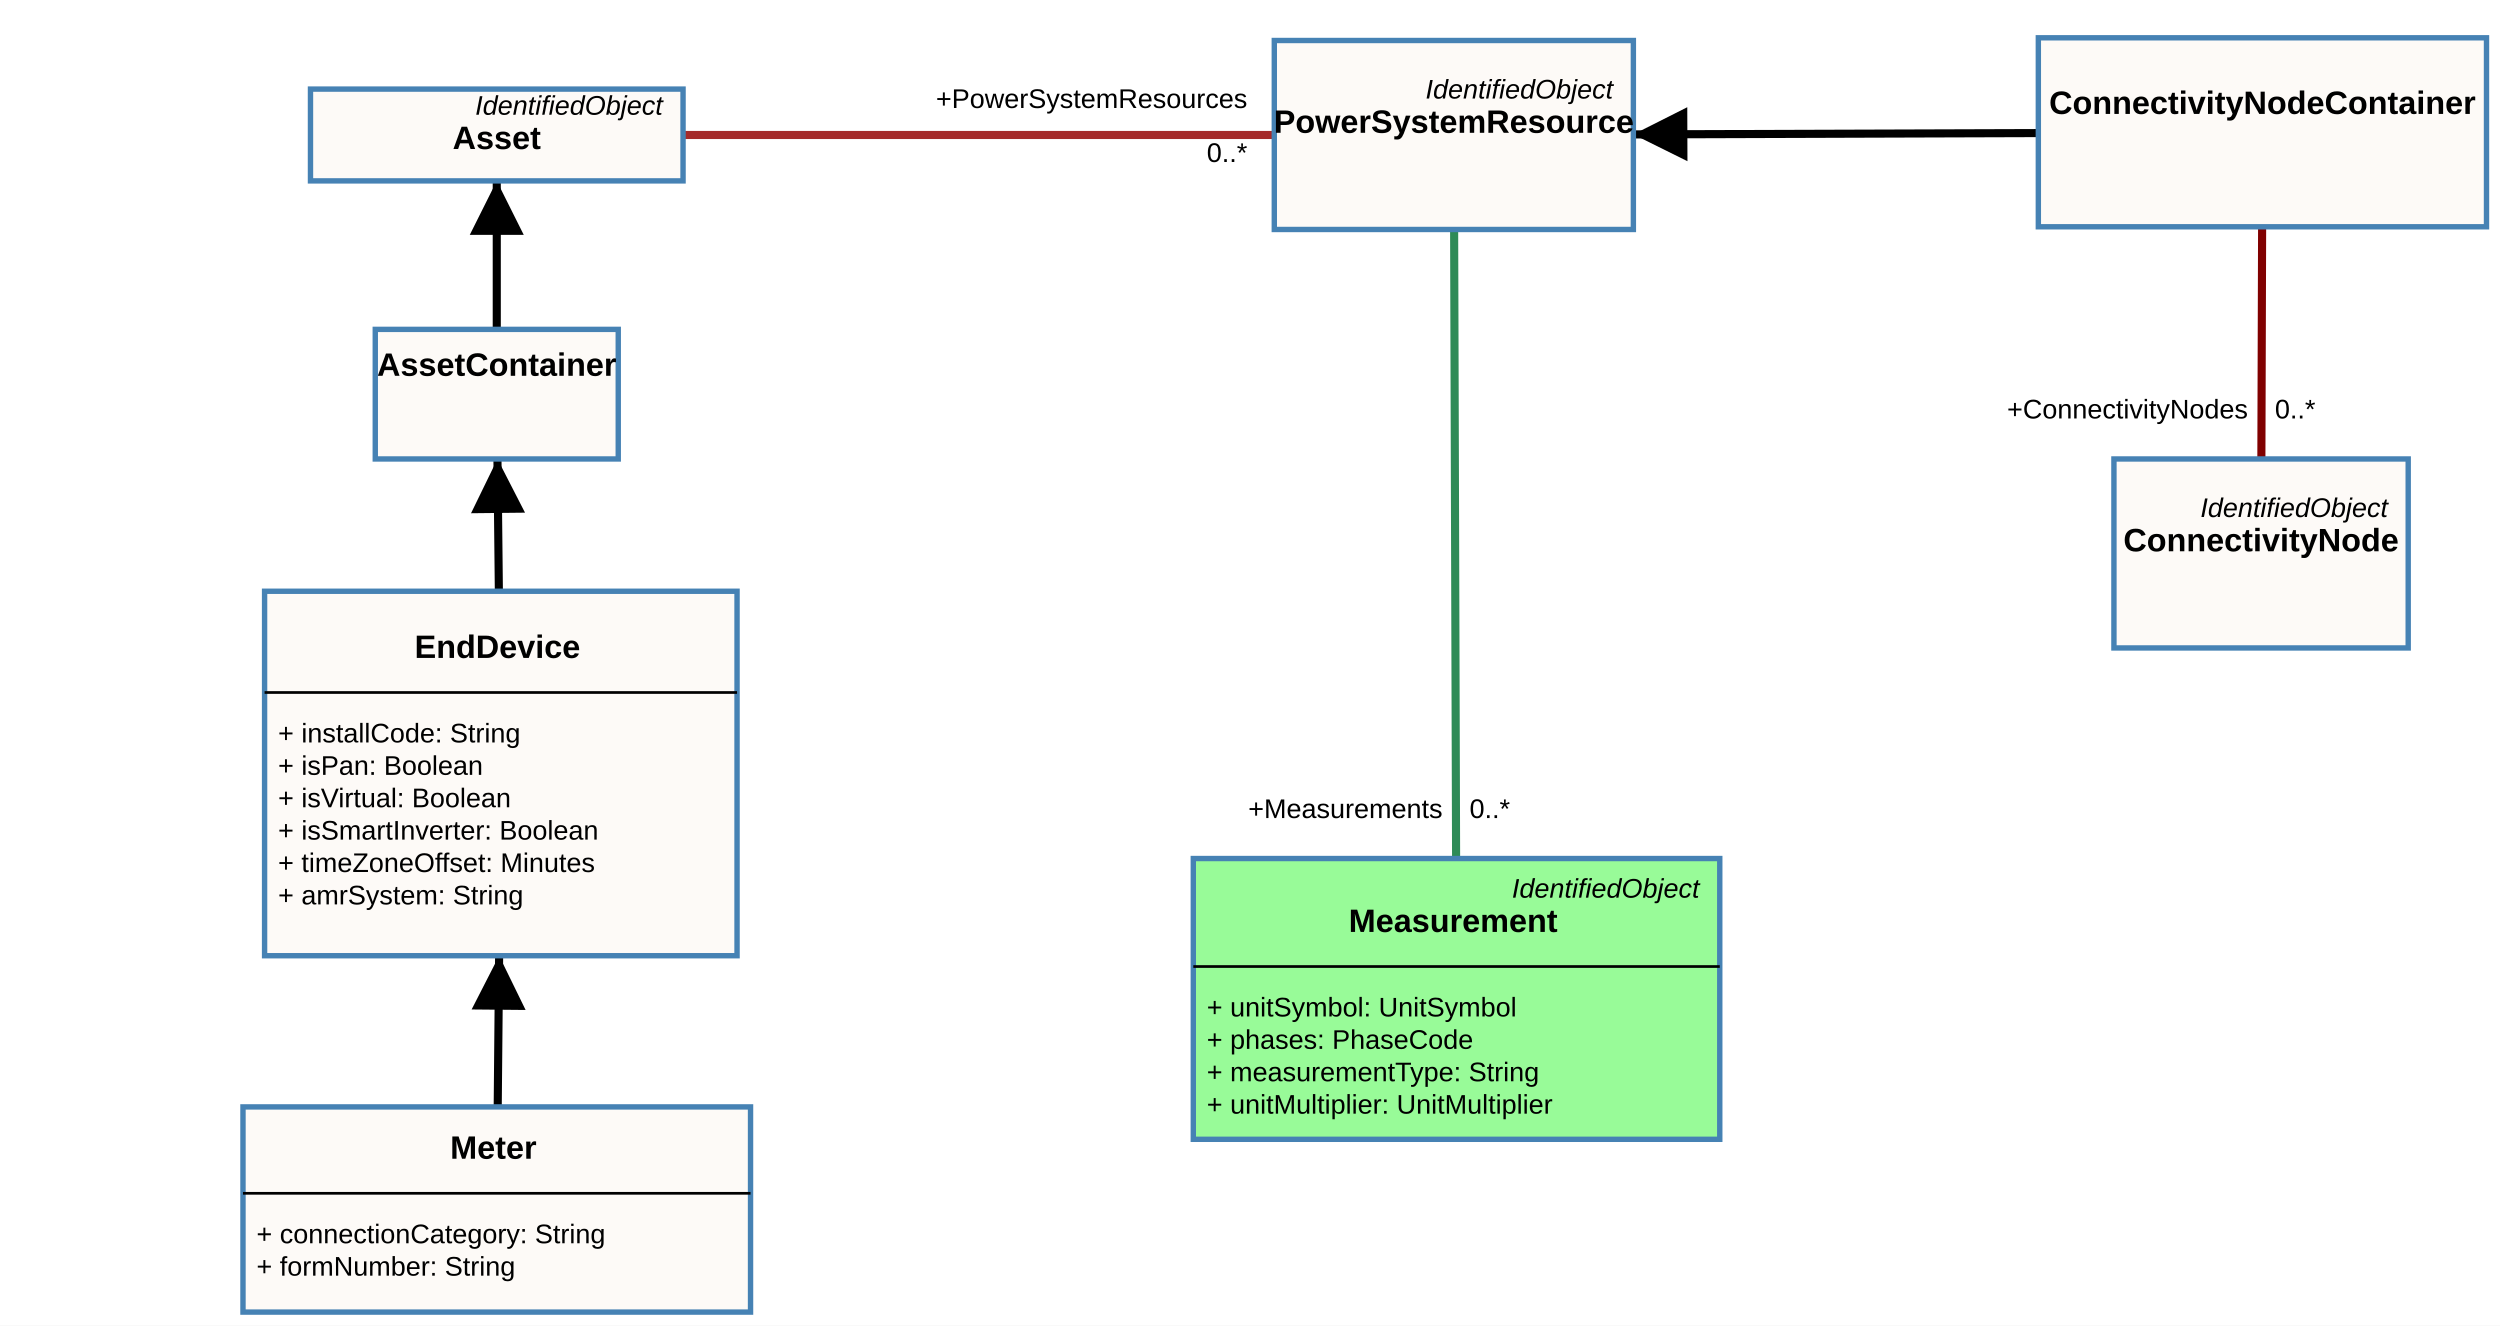
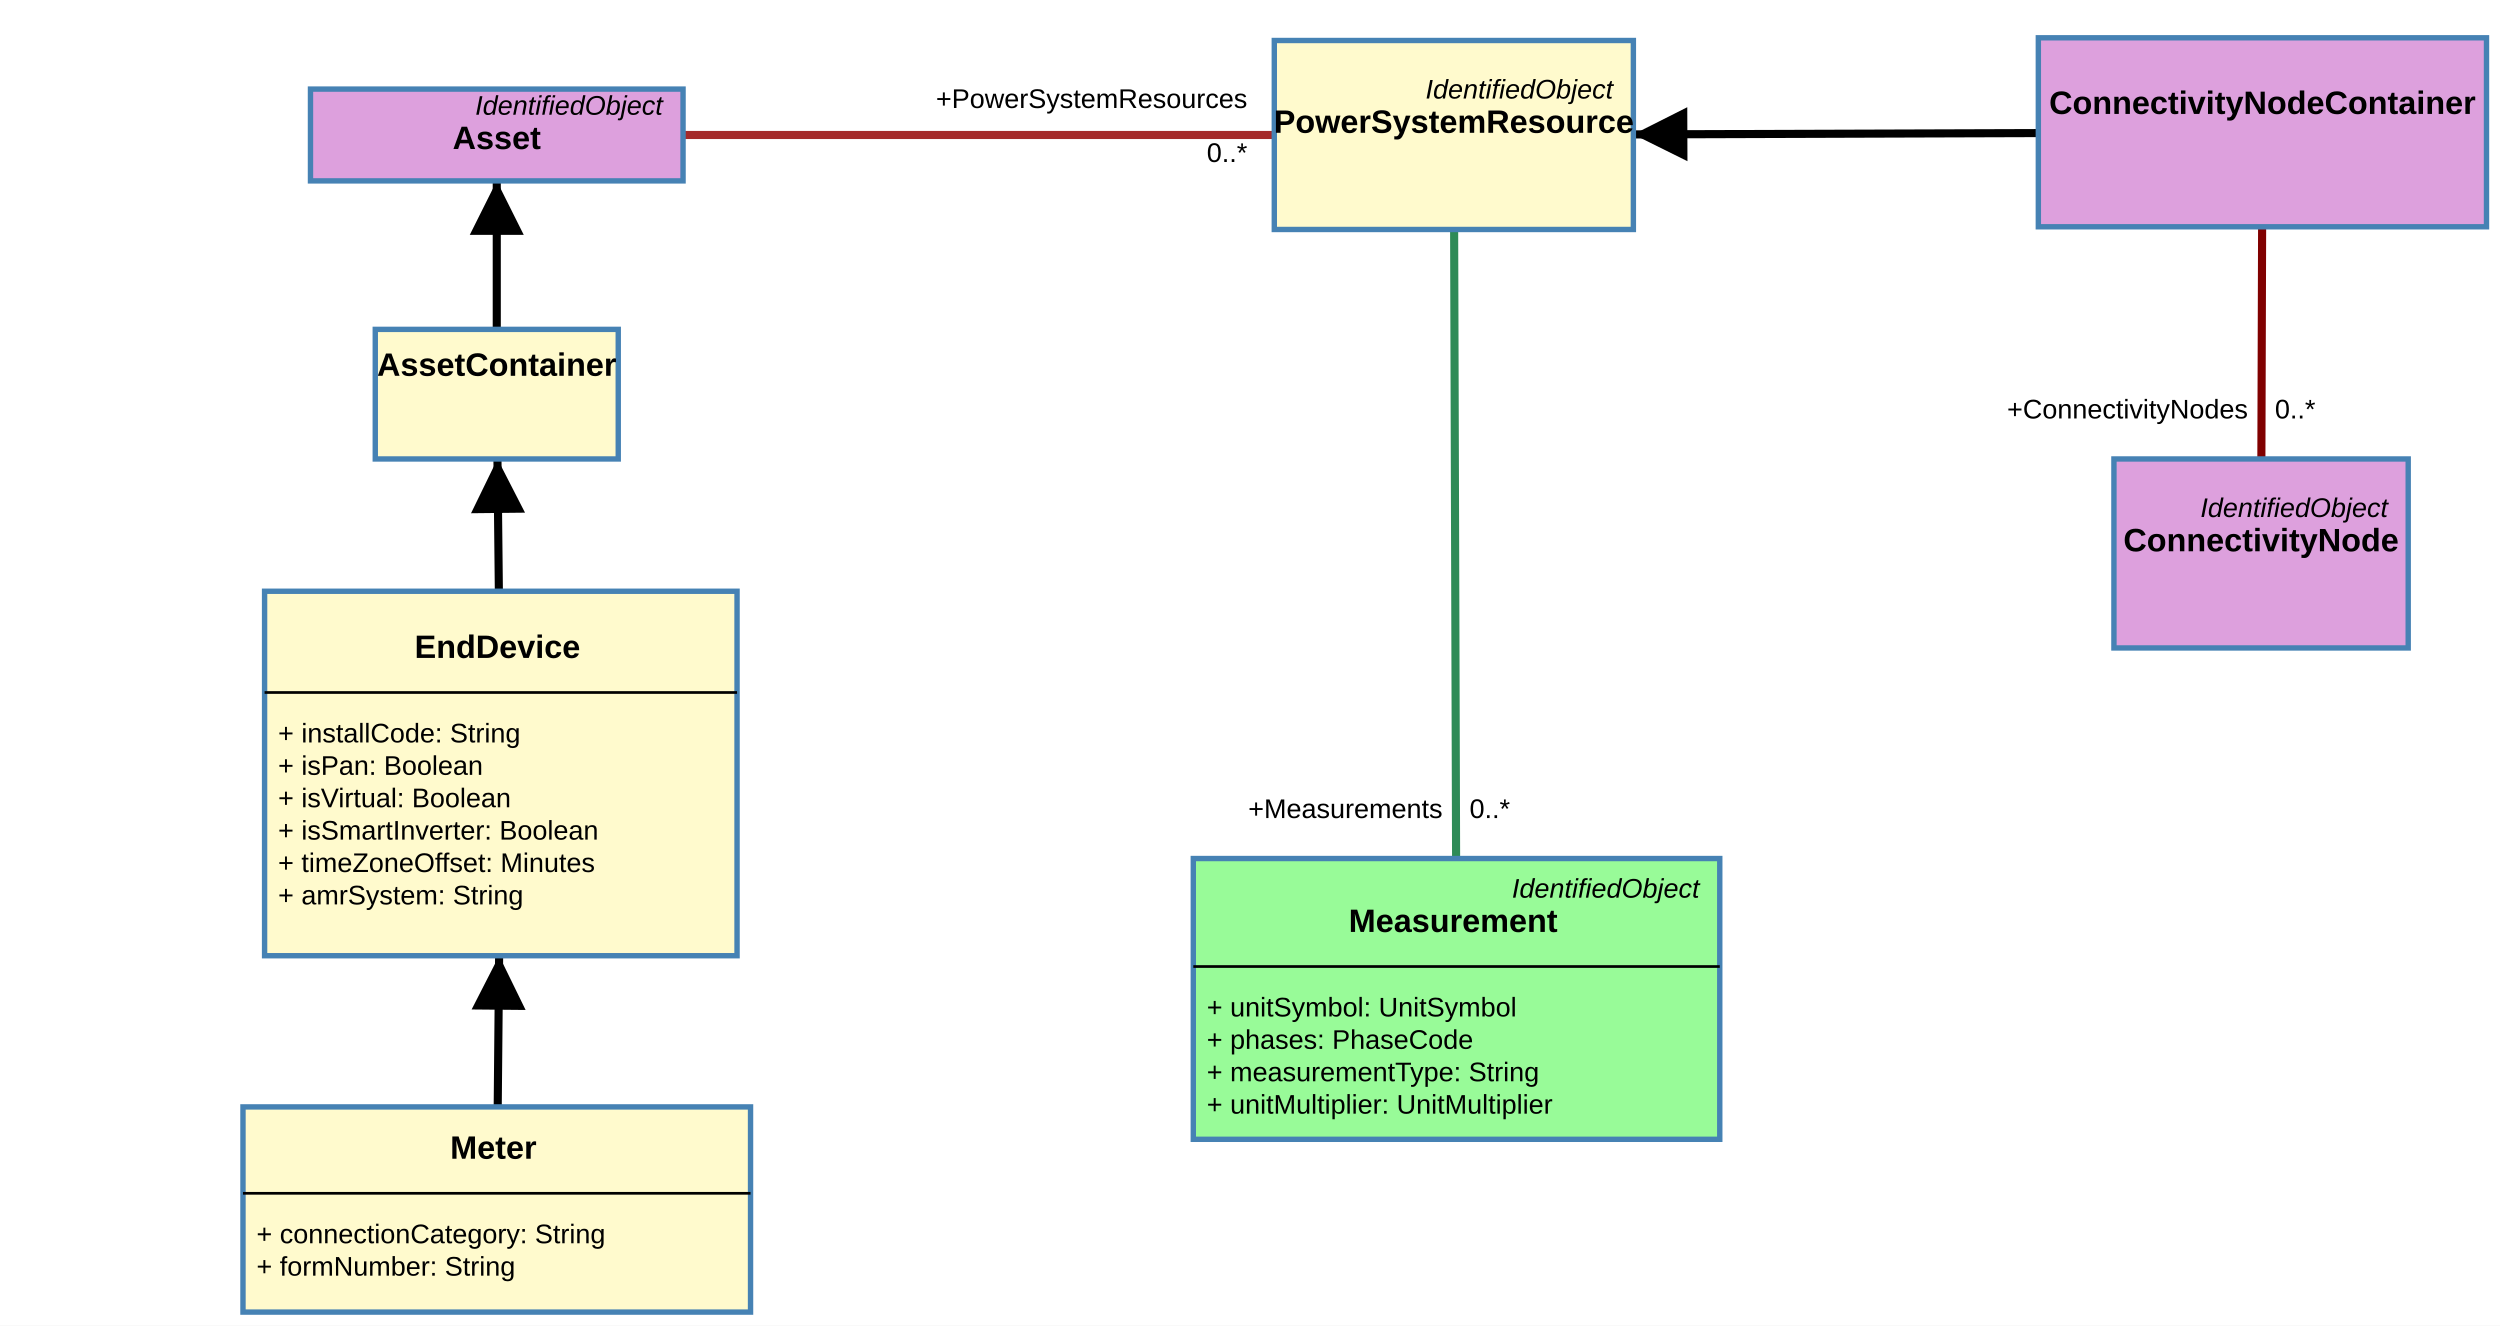
<svg xmlns="http://www.w3.org/2000/svg" width="926" height="491">
  <rect width="100%" height="100%" fill="white" />
  <g class="zoom-group">
    <defs>
      <marker id="arrowhead" viewBox="-0 -5 10 10" refX="5" refY="0" orient="auto" markerWidth="10" markerHeight="10" xoverflow="visible">
        <path d="M 0,-5 L 10 ,0 L 0,5" fill="black" style="stroke: none;" />
      </marker>
    </defs>
    <line class="link" x1="837.5" y1="205" x2="838" y2="49" stroke="#800000" stroke-width="3" />
    <line class="link" x1="838" y1="49" x2="538.5" y2="50" stroke="#000000" stroke-width="3" marker-end="url(#arrowhead)" />
    <line class="link" x1="538.5" y1="50" x2="539.5" y2="370" stroke="#2e8b57" stroke-width="3" />
    <line class="link" x1="184" y1="448" x2="185.5" y2="286.5" stroke="#000000" stroke-width="3" marker-end="url(#arrowhead)" />
    <line class="link" x1="184" y1="146" x2="184" y2="50" stroke="#000000" stroke-width="3" marker-end="url(#arrowhead)" />
    <line class="link" x1="185.5" y1="286.5" x2="184" y2="146" stroke="#000000" stroke-width="3" marker-end="url(#arrowhead)" />
    <line class="link" x1="184" y1="50" x2="538.5" y2="50" stroke="#a52a2a" stroke-width="3" />
    <line class="arrow" x2="615" y2="49.745" x1="838" y1="49" stroke="#000000" stroke-width="2" marker-end="url(#arrowhead)" />
    <line class="arrow" x2="184.78" y2="364" x1="184" y1="448" stroke="#000000" stroke-width="2" marker-end="url(#arrowhead)" />
    <line class="arrow" x2="184" y2="77" x1="184" y1="146" stroke="#000000" stroke-width="2" marker-end="url(#arrowhead)" />
    <line class="arrow" x2="184.363" y2="179.999" x1="185.5" y1="286.5" stroke="#000000" stroke-width="2" marker-end="url(#arrowhead)" />
    <g class="draggable" transform="translate(472, 15)">
-       <rect class="box" width="133" height="70" style="fill: #fdfaf7; stroke: steelblue; stroke-width: 2px; cursor: move;" />
+       <rect class="box" width="133" height="70" style="fill: #fffacd; stroke: steelblue; stroke-width: 2px; cursor: move;" />
      <text x="0" y="0" text-anchor="start" font-size="10px">
        <tspan x="128" y="18" dy=".35em" text-anchor="end" style="font-family: Arial, sans-serif; font-weight: 400; font-style: italic; fill: black; font-size: 10px; pointer-events: none;">IdentifiedObject</tspan>
        <tspan x="66.5" y="30" dy=".35em" text-anchor="middle" style="font-family: Arial, sans-serif; font-weight: 700; font-style: normal; fill: black; font-size: 12px; pointer-events: none;">PowerSystemResource</tspan>
      </text>
    </g>
    <g class="draggable" transform="translate(783, 170)">
-       <rect class="box" width="109" height="70" style="fill: #fdfaf7; stroke: steelblue; stroke-width: 2px; cursor: move;" />
+       <rect class="box" width="109" height="70" style="fill: #dda0dd; stroke: steelblue; stroke-width: 2px; cursor: move;" />
      <text x="0" y="0" text-anchor="start" font-size="10px">
        <tspan x="104" y="18" dy=".35em" text-anchor="end" style="font-family: Arial, sans-serif; font-weight: 400; font-style: italic; fill: black; font-size: 10px; pointer-events: none;">IdentifiedObject</tspan>
        <tspan x="54.5" y="30" dy=".35em" text-anchor="middle" style="font-family: Arial, sans-serif; font-weight: 700; font-style: normal; fill: black; font-size: 12px; pointer-events: none;">ConnectivityNode</tspan>
      </text>
    </g>
    <g class="draggable" transform="translate(755, 14)">
-       <rect class="box" width="166" height="70" style="fill: #fdfaf7; stroke: steelblue; stroke-width: 2px; cursor: move;" />
+       <rect class="box" width="166" height="70" style="fill: #dda0dd; stroke: steelblue; stroke-width: 2px; cursor: move;" />
      <text x="0" y="0" text-anchor="start" font-size="10px">
        <tspan x="83" y="24" dy=".35em" text-anchor="middle" style="font-family: Arial, sans-serif; font-weight: 700; font-style: normal; fill: black; font-size: 12px; pointer-events: none;">ConnectivityNodeContainer</tspan>
      </text>
    </g>
    <g class="draggable" transform="translate(442, 318)">
      <rect class="box" width="195" height="104" style="fill: #98fb98; stroke: steelblue; stroke-width: 2px; cursor: move;" />
      <text x="0" y="0" text-anchor="start" font-size="10px">
        <tspan x="190" y="11" dy=".35em" text-anchor="end" style="font-family: Arial, sans-serif; font-weight: 400; font-style: italic; fill: black; font-size: 10px; pointer-events: none;">IdentifiedObject</tspan>
        <tspan x="97.5" y="23" dy=".35em" text-anchor="middle" style="font-family: Arial, sans-serif; font-weight: 700; font-style: normal; fill: black; font-size: 12px; pointer-events: none;">Measurement</tspan>
        <tspan x="5" y="55" dy=".35em" text-anchor="start" style="font-family: Arial, sans-serif; font-weight: 400; font-style: normal; fill: black; font-size: 10px; pointer-events: none;">+   unitSymbol: UnitSymbol</tspan>
        <tspan x="5" y="67" dy=".35em" text-anchor="start" style="font-family: Arial, sans-serif; font-weight: 400; font-style: normal; fill: black; font-size: 10px; pointer-events: none;">+   phases: PhaseCode</tspan>
        <tspan x="5" y="79" dy=".35em" text-anchor="start" style="font-family: Arial, sans-serif; font-weight: 400; font-style: normal; fill: black; font-size: 10px; pointer-events: none;">+   measurementType: String</tspan>
        <tspan x="5" y="91" dy=".35em" text-anchor="start" style="font-family: Arial, sans-serif; font-weight: 400; font-style: normal; fill: black; font-size: 10px; pointer-events: none;">+   unitMultiplier: UnitMultiplier</tspan>
      </text>
      <line x1="0" x2="195" y1="40" y2="40" stroke="black" stroke-width="1" />
    </g>
    <g class="draggable" transform="translate(90, 410)">
-       <rect class="box" width="188" height="76" style="fill: #fdfaf7; stroke: steelblue; stroke-width: 2px; cursor: move;" />
+       <rect class="box" width="188" height="76" style="fill: #fffacd; stroke: steelblue; stroke-width: 2px; cursor: move;" />
      <text x="0" y="0" text-anchor="start" font-size="10px">
        <tspan x="94" y="15" dy=".35em" text-anchor="middle" style="font-family: Arial, sans-serif; font-weight: 700; font-style: normal; fill: black; font-size: 12px; pointer-events: none;">Meter</tspan>
        <tspan x="5" y="47" dy=".35em" text-anchor="start" style="font-family: Arial, sans-serif; font-weight: 400; font-style: normal; fill: black; font-size: 10px; pointer-events: none;">+   connectionCategory: String</tspan>
        <tspan x="5" y="59" dy=".35em" text-anchor="start" style="font-family: Arial, sans-serif; font-weight: 400; font-style: normal; fill: black; font-size: 10px; pointer-events: none;">+   formNumber: String</tspan>
      </text>
      <line x1="0" x2="188" y1="32" y2="32" stroke="black" stroke-width="1" />
    </g>
    <g class="draggable" transform="translate(115, 33)">
-       <rect class="box" width="138" height="34" style="fill: #fdfaf7; stroke: steelblue; stroke-width: 2px; cursor: move;" />
+       <rect class="box" width="138" height="34" style="fill: #dda0dd; stroke: steelblue; stroke-width: 2px; cursor: move;" />
      <text x="0" y="0" text-anchor="start" font-size="10px">
        <tspan x="133" y="6" dy=".35em" text-anchor="end" style="font-family: Arial, sans-serif; font-weight: 400; font-style: italic; fill: black; font-size: 10px; pointer-events: none;">IdentifiedObject</tspan>
        <tspan x="69" y="18" dy=".35em" text-anchor="middle" style="font-family: Arial, sans-serif; font-weight: 700; font-style: normal; fill: black; font-size: 12px; pointer-events: none;">Asset</tspan>
      </text>
    </g>
    <g class="draggable" transform="translate(139, 122)">
-       <rect class="box" width="90" height="48" style="fill: #fdfaf7; stroke: steelblue; stroke-width: 2px; cursor: move;" />
+       <rect class="box" width="90" height="48" style="fill: #fffacd; stroke: steelblue; stroke-width: 2px; cursor: move;" />
      <text x="0" y="0" text-anchor="start" font-size="10px">
        <tspan x="45" y="13" dy=".35em" text-anchor="middle" style="font-family: Arial, sans-serif; font-weight: 700; font-style: normal; fill: black; font-size: 12px; pointer-events: none;">AssetContainer</tspan>
      </text>
    </g>
    <g class="draggable" transform="translate(98, 219)">
-       <rect class="box" width="175" height="135" style="fill: #fdfaf7; stroke: steelblue; stroke-width: 2px; cursor: move;" />
+       <rect class="box" width="175" height="135" style="fill: #fffacd; stroke: steelblue; stroke-width: 2px; cursor: move;" />
      <text x="0" y="0" text-anchor="start" font-size="10px">
        <tspan x="87.5" y="20.5" dy=".35em" text-anchor="middle" style="font-family: Arial, sans-serif; font-weight: 700; font-style: normal; fill: black; font-size: 12px; pointer-events: none;">EndDevice</tspan>
        <tspan x="5" y="52.5" dy=".35em" text-anchor="start" style="font-family: Arial, sans-serif; font-weight: 400; font-style: normal; fill: black; font-size: 10px; pointer-events: none;">+   installCode: String</tspan>
        <tspan x="5" y="64.5" dy=".35em" text-anchor="start" style="font-family: Arial, sans-serif; font-weight: 400; font-style: normal; fill: black; font-size: 10px; pointer-events: none;">+   isPan: Boolean</tspan>
        <tspan x="5" y="76.5" dy=".35em" text-anchor="start" style="font-family: Arial, sans-serif; font-weight: 400; font-style: normal; fill: black; font-size: 10px; pointer-events: none;">+   isVirtual: Boolean</tspan>
        <tspan x="5" y="88.5" dy=".35em" text-anchor="start" style="font-family: Arial, sans-serif; font-weight: 400; font-style: normal; fill: black; font-size: 10px; pointer-events: none;">+   isSmartInverter: Boolean</tspan>
        <tspan x="5" y="100.5" dy=".35em" text-anchor="start" style="font-family: Arial, sans-serif; font-weight: 400; font-style: normal; fill: black; font-size: 10px; pointer-events: none;">+   timeZoneOffset: Minutes</tspan>
        <tspan x="5" y="112.5" dy=".35em" text-anchor="start" style="font-family: Arial, sans-serif; font-weight: 400; font-style: normal; fill: black; font-size: 10px; pointer-events: none;">+   amrSystem: String</tspan>
      </text>
      <line x1="0" x2="175" y1="37.5" y2="37.5" stroke="black" stroke-width="1" />
    </g>
    <text class="link-text-start-top" x="832.628" y="165" text-anchor="end" dy="-1em" style="font-family: Arial, sans-serif; font-size: 10px; fill: black;">+ConnectivityNodes</text>
    <text class="link-text-start-top" x="745" y="49.294" text-anchor="end" dy="-1em" style="font-family: Arial, sans-serif; font-size: 10px; fill: black;" />
    <text class="link-text-start-top" x="533.625" y="90" text-anchor="end" dy="1em" style="font-family: Arial, sans-serif; font-size: 10px; fill: black;" />
    <text class="link-text-start-top" x="179.399" y="405" text-anchor="end" dy="-1em" style="font-family: Arial, sans-serif; font-size: 10px; fill: black;" />
    <text class="link-text-start-top" x="179" y="117" text-anchor="end" dy="-1em" style="font-family: Arial, sans-serif; font-size: 10px; fill: black;" />
    <text class="link-text-start-top" x="179.726" y="214" text-anchor="end" dy="-1em" style="font-family: Arial, sans-serif; font-size: 10px; fill: black;" />
    <text class="link-text-start-top" x="263" y="50" text-anchor="start" dy="-1em" style="font-family: Arial, sans-serif; font-size: 10px; fill: black;" />
    <text class="link-text-start-btm" x="842.628" y="165" dy="-1em" text-anchor="start" style="font-family: Arial, sans-serif; font-size: 10px; fill: black;">0..*</text>
    <text class="link-text-start-btm" x="745" y="49.294" dy="1em" text-anchor="end" style="font-family: Arial, sans-serif; font-size: 10px; fill: black;" />
    <text class="link-text-start-btm" x="543.625" y="90" dy="1em" text-anchor="start" style="font-family: Arial, sans-serif; font-size: 10px; fill: black;" />
    <text class="link-text-start-btm" x="189.399" y="405" dy="-1em" text-anchor="start" style="font-family: Arial, sans-serif; font-size: 10px; fill: black;" />
    <text class="link-text-start-btm" x="189" y="117" dy="-1em" text-anchor="start" style="font-family: Arial, sans-serif; font-size: 10px; fill: black;" />
    <text class="link-text-start-btm" x="189.726" y="214" dy="-1em" text-anchor="start" style="font-family: Arial, sans-serif; font-size: 10px; fill: black;" />
    <text class="link-text-start-btm" x="263" y="50" dy="1em" text-anchor="start" style="font-family: Arial, sans-serif; font-size: 10px; fill: black;" />
    <text class="link-text-end-top" x="832.872" y="89" dy="1em" text-anchor="end" style="font-family: Arial, sans-serif; font-size: 10px; fill: black;" />
    <text class="link-text-end-top" x="615" y="49.761" dy="-1em" text-anchor="start" style="font-family: Arial, sans-serif; font-size: 10px; fill: black;" />
    <text class="link-text-end-top" x="534.322" y="313" dy="-1em" text-anchor="end" style="font-family: Arial, sans-serif; font-size: 10px; fill: black;">+Measurements</text>
    <text class="link-text-end-top" x="179.827" y="359" dy="1em" text-anchor="end" style="font-family: Arial, sans-serif; font-size: 10px; fill: black;" />
    <text class="link-text-end-top" x="179" y="72" dy="1em" text-anchor="end" style="font-family: Arial, sans-serif; font-size: 10px; fill: black;" />
    <text class="link-text-end-top" x="179.31" y="175" dy="1em" text-anchor="end" style="font-family: Arial, sans-serif; font-size: 10px; fill: black;" />
    <text class="link-text-end-top" x="462" y="50" dy="-1em" text-anchor="end" style="font-family: Arial, sans-serif; font-size: 10px; fill: black;">+PowerSystemResources</text>
    <text class="link-text-end-btm" x="842.872" y="89" dy="1em" text-anchor="start" style="font-family: Arial, sans-serif; font-size: 10px; fill: black;" />
    <text class="link-text-end-btm" x="615" y="49.761" dy="1em" text-anchor="start" style="font-family: Arial, sans-serif; font-size: 10px; fill: black;" />
    <text class="link-text-end-btm" x="544.322" y="313" dy="-1em" text-anchor="start" style="font-family: Arial, sans-serif; font-size: 10px; fill: black;">0..*</text>
    <text class="link-text-end-btm" x="189.827" y="359" dy="1em" text-anchor="start" style="font-family: Arial, sans-serif; font-size: 10px; fill: black;" />
    <text class="link-text-end-btm" x="189" y="72" dy="1em" text-anchor="start" style="font-family: Arial, sans-serif; font-size: 10px; fill: black;" />
    <text class="link-text-end-btm" x="189.31" y="175" dy="1em" text-anchor="start" style="font-family: Arial, sans-serif; font-size: 10px; fill: black;" />
    <text class="link-text-end-btm" x="462" y="50" dy="1em" text-anchor="end" style="font-family: Arial, sans-serif; font-size: 10px; fill: black;">0..*</text>
  </g>
</svg>
